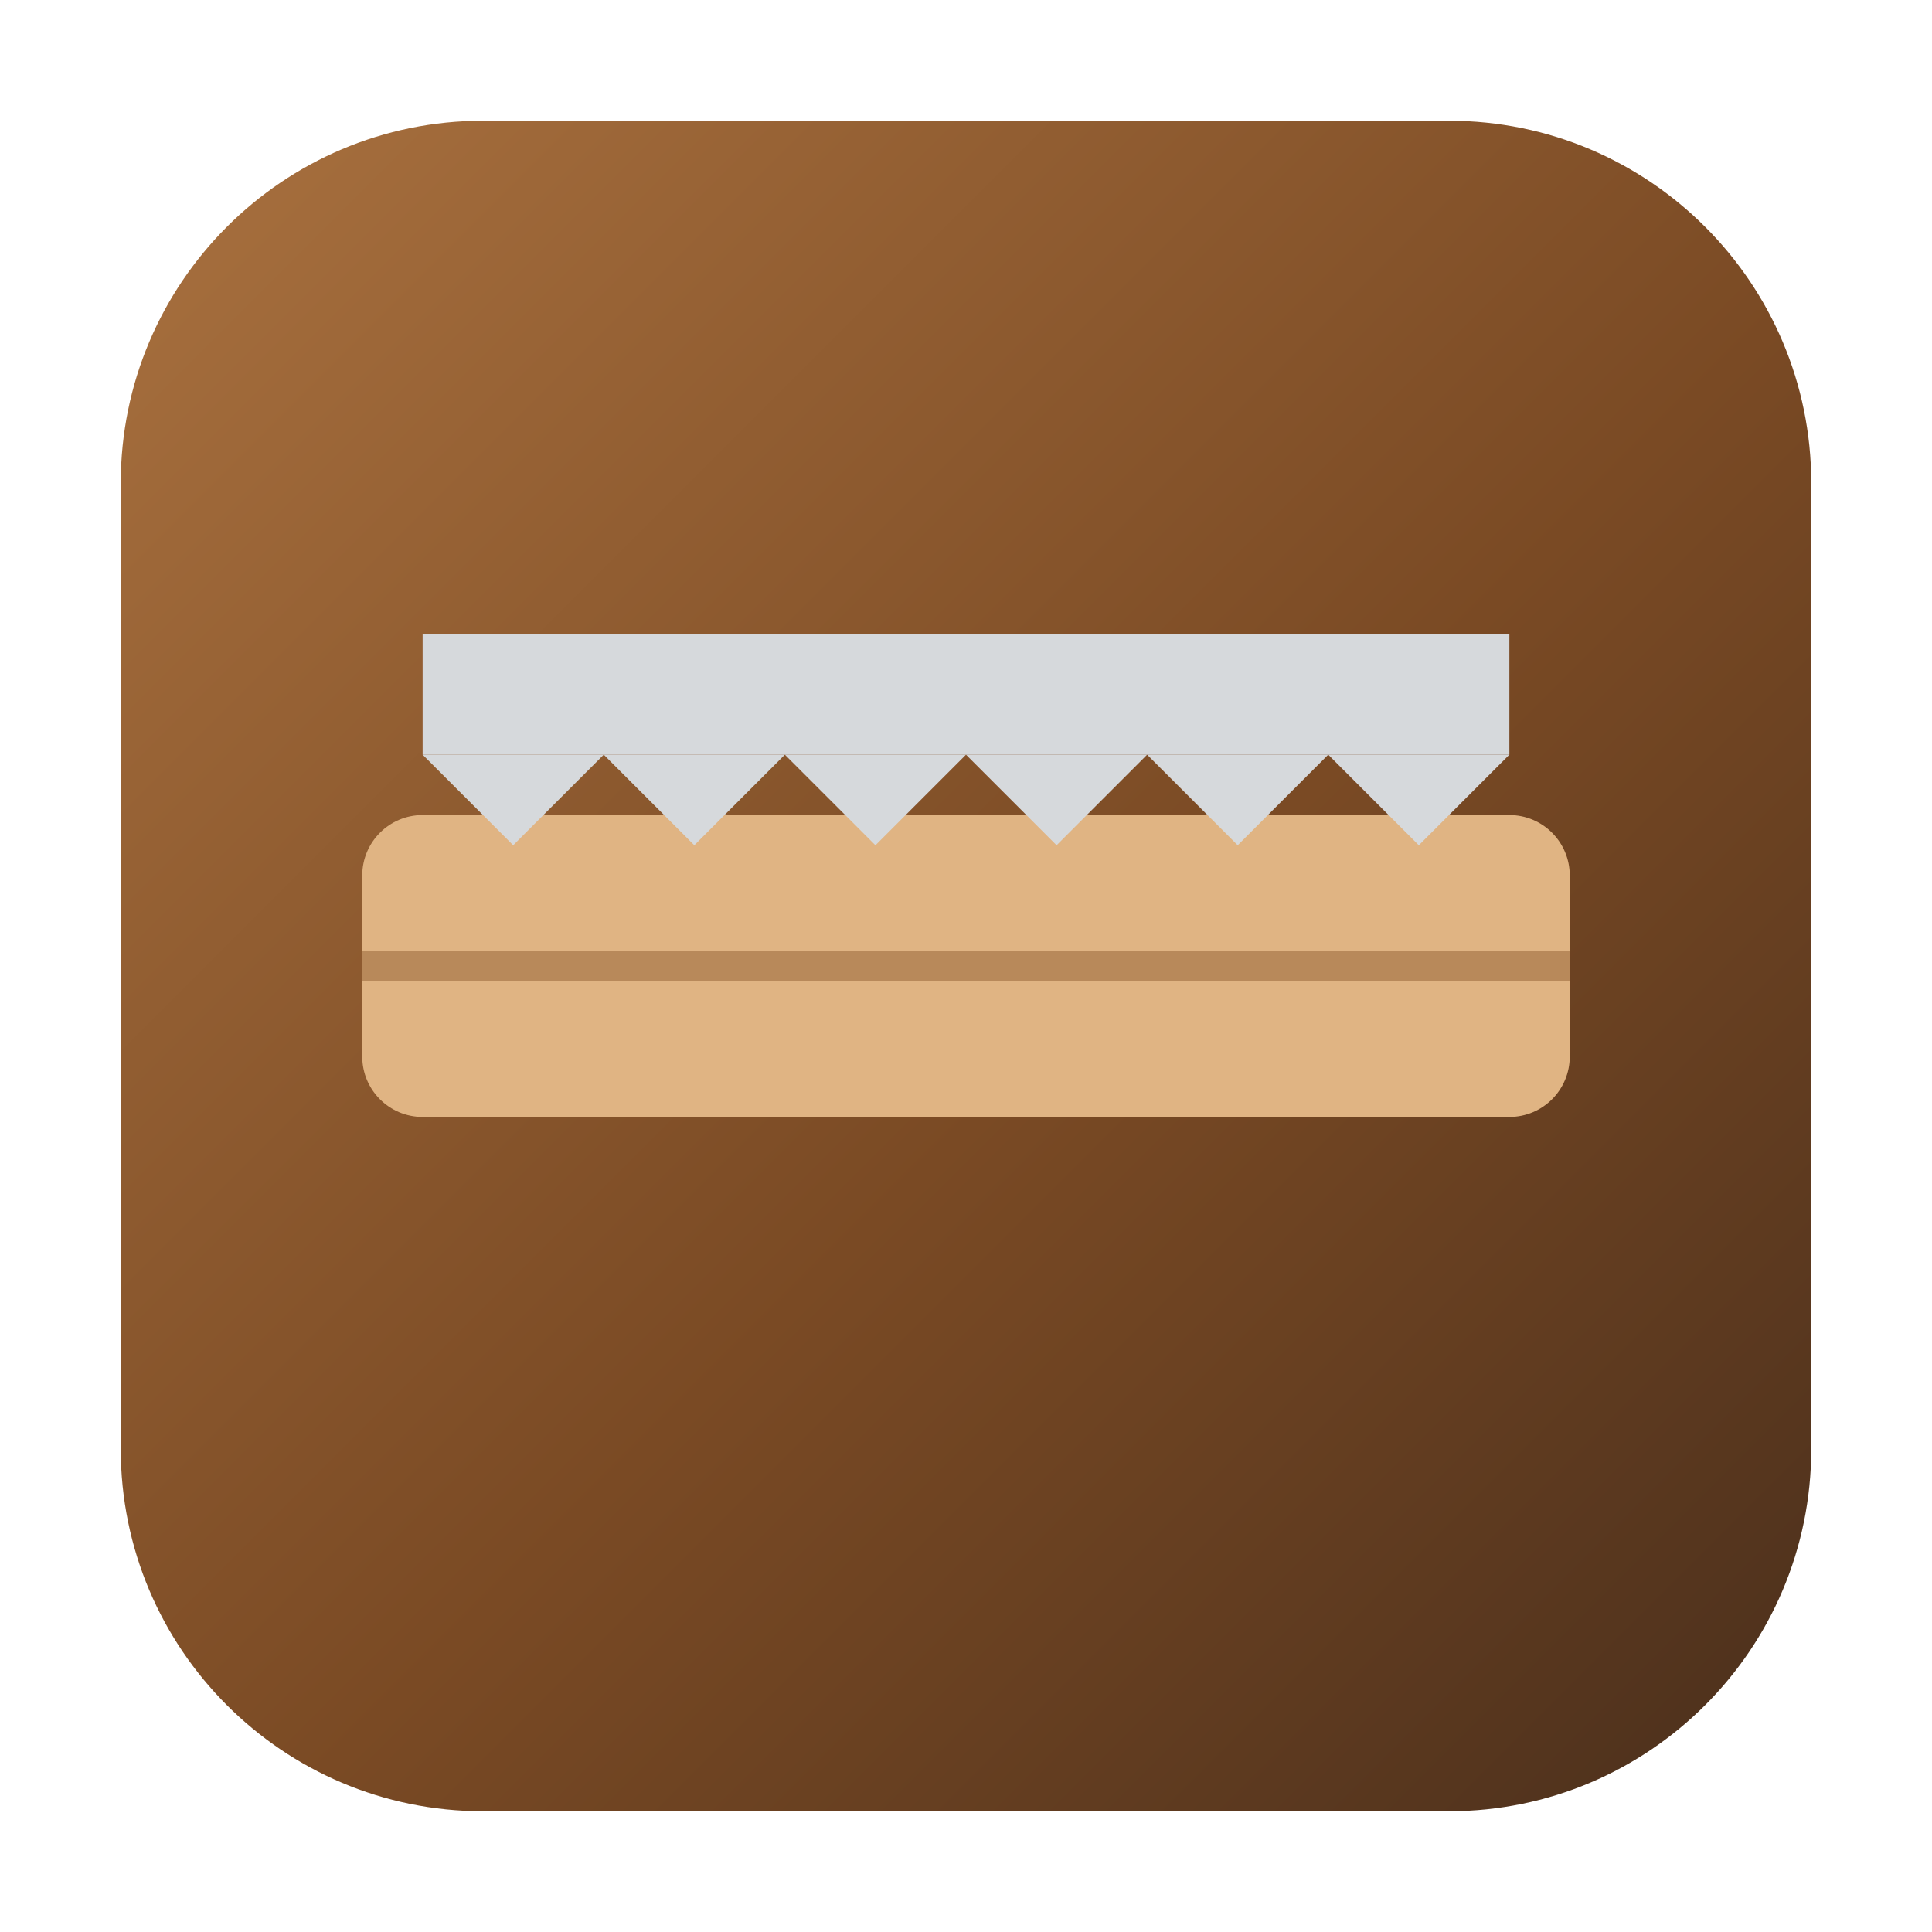
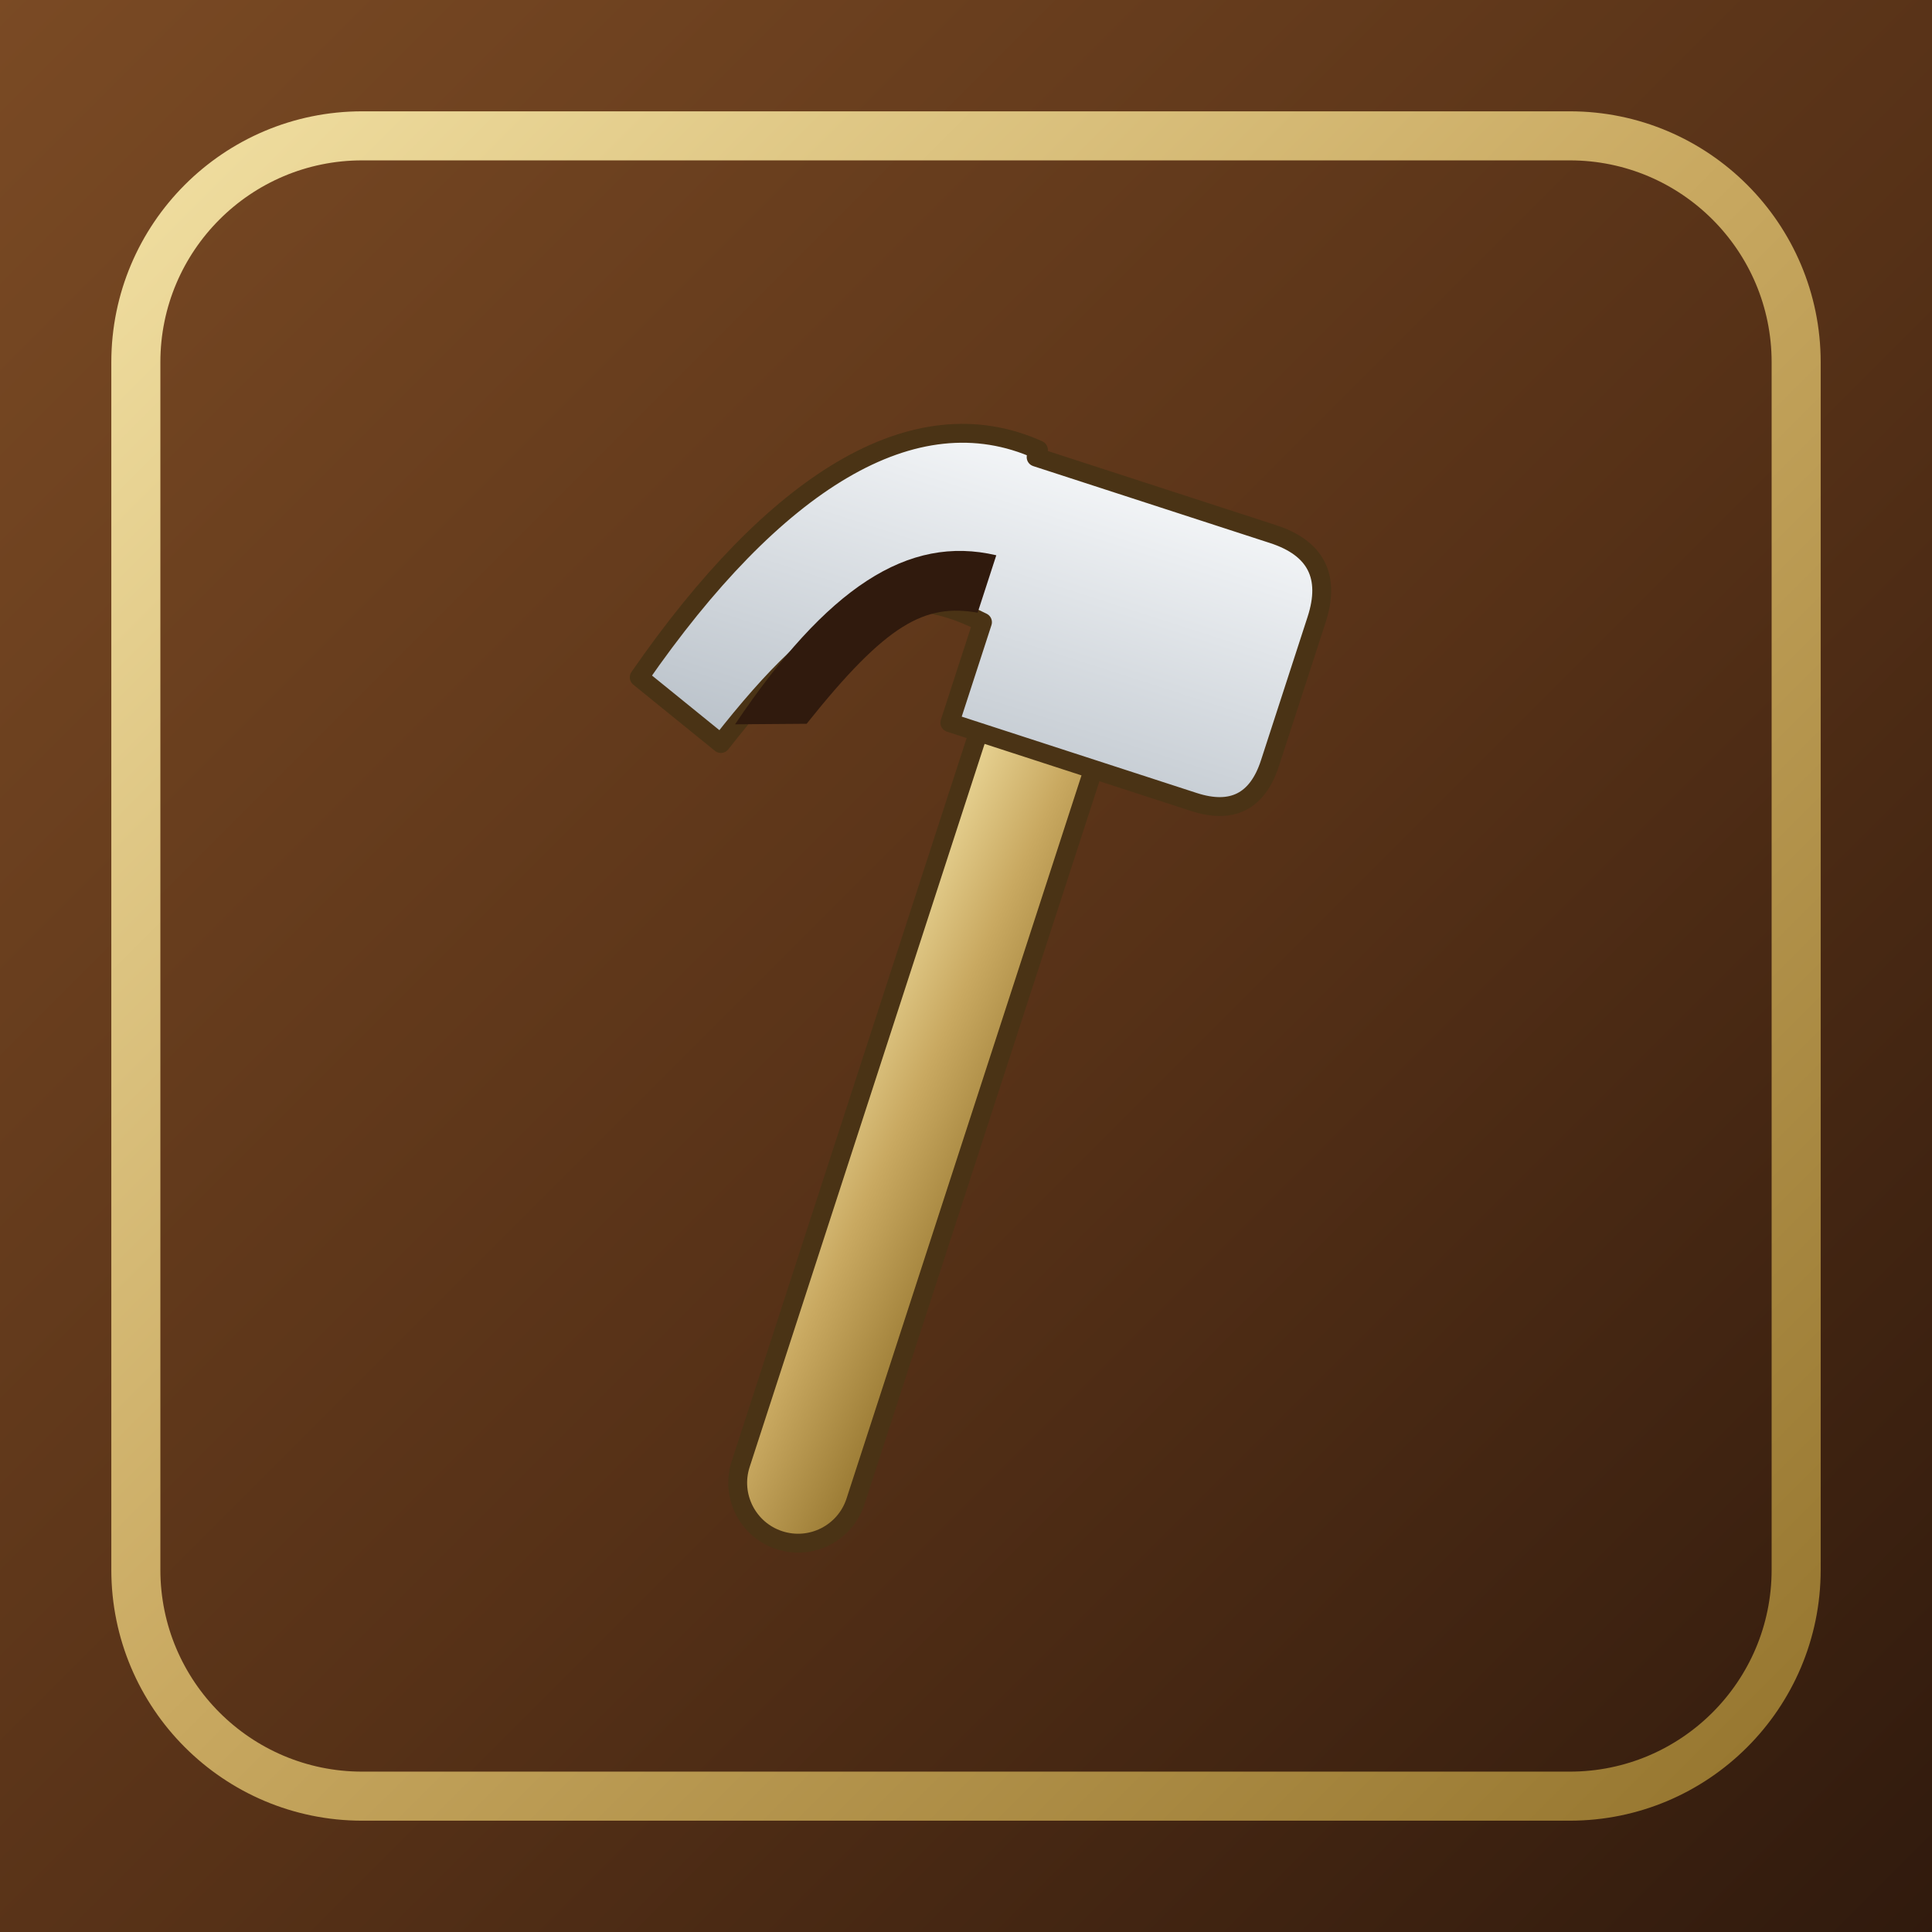
- <svg xmlns="http://www.w3.org/2000/svg" viewBox="0 0 64 64">
+ <svg xmlns="http://www.w3.org/2000/svg" viewBox="0 0 512 512">
  <defs>
-     <linearGradient id="wood" x1="0" y1="0" x2="1" y2="1">
-       <stop offset="0%" stop-color="#a9713f" />
-       <stop offset="55%" stop-color="#7a4a24" />
-       <stop offset="100%" stop-color="#4a2f1c" />
+     <linearGradient id="bg" x1="0" y1="0" x2="1" y2="1">
+       <stop offset="0%" stop-color="#7a4a24" />
+       <stop offset="55%" stop-color="#563117" />
+       <stop offset="100%" stop-color="#301a0d" />
+     </linearGradient>
+     <linearGradient id="brass" x1="0" y1="0" x2="1" y2="1">
+       <stop offset="0%" stop-color="#f0dea0" />
+       <stop offset="48%" stop-color="#c9a961" />
+       <stop offset="100%" stop-color="#96762f" />
+     </linearGradient>
+     <linearGradient id="steel" x1="0" y1="0" x2="0" y2="1">
+       <stop offset="0%" stop-color="#f4f6f8" />
+       <stop offset="100%" stop-color="#b9c1c9" />
    </linearGradient>
  </defs>
-   <rect x="4" y="4" width="56" height="56" rx="12" fill="url(#wood)" />
-   <rect x="12" y="27" width="40" height="10" rx="2" fill="#e0b483" />
-   <line x1="12" y1="32" x2="52" y2="32" stroke="#b8895a" stroke-width="1" />
-   <path d="M14 21 L50 21 L50 25 L14 25 Z" fill="#d6d9dc" />
-   <path d="M14 25 L17 28 L20 25 L23 28 L26 25 L29 28 L32 25 L35 28 L38 25 L41 28 L44 25 L47 28 L50 25 Z" fill="#d6d9dc" />
+   <rect width="512" height="512" fill="url(#bg)" />
+   <rect x="36" y="36" width="440" height="440" rx="60" fill="none" stroke="url(#brass)" stroke-width="13" />
+   <g transform="rotate(18 256 256)">
+     <rect x="240" y="150" width="32" height="266" rx="16" fill="url(#brass)" stroke="#4a3315" stroke-width="5" />
+     <path d="M232 120              C 196 116 168 150 150 210              L 176 220              C 192 176 206 164 232 168              L 232 196              L 300 196              Q 316 196 316 180              L 316 140              Q 316 122 298 122              L 232 122 Z" fill="url(#steel)" stroke="#4a3315" stroke-width="5" stroke-linejoin="round" />
+     <path d="M196 208 C 208 176 216 168 230 166 L 230 150 C 206 152 190 172 178 214 Z" fill="#301a0d" />
+   </g>
</svg>
